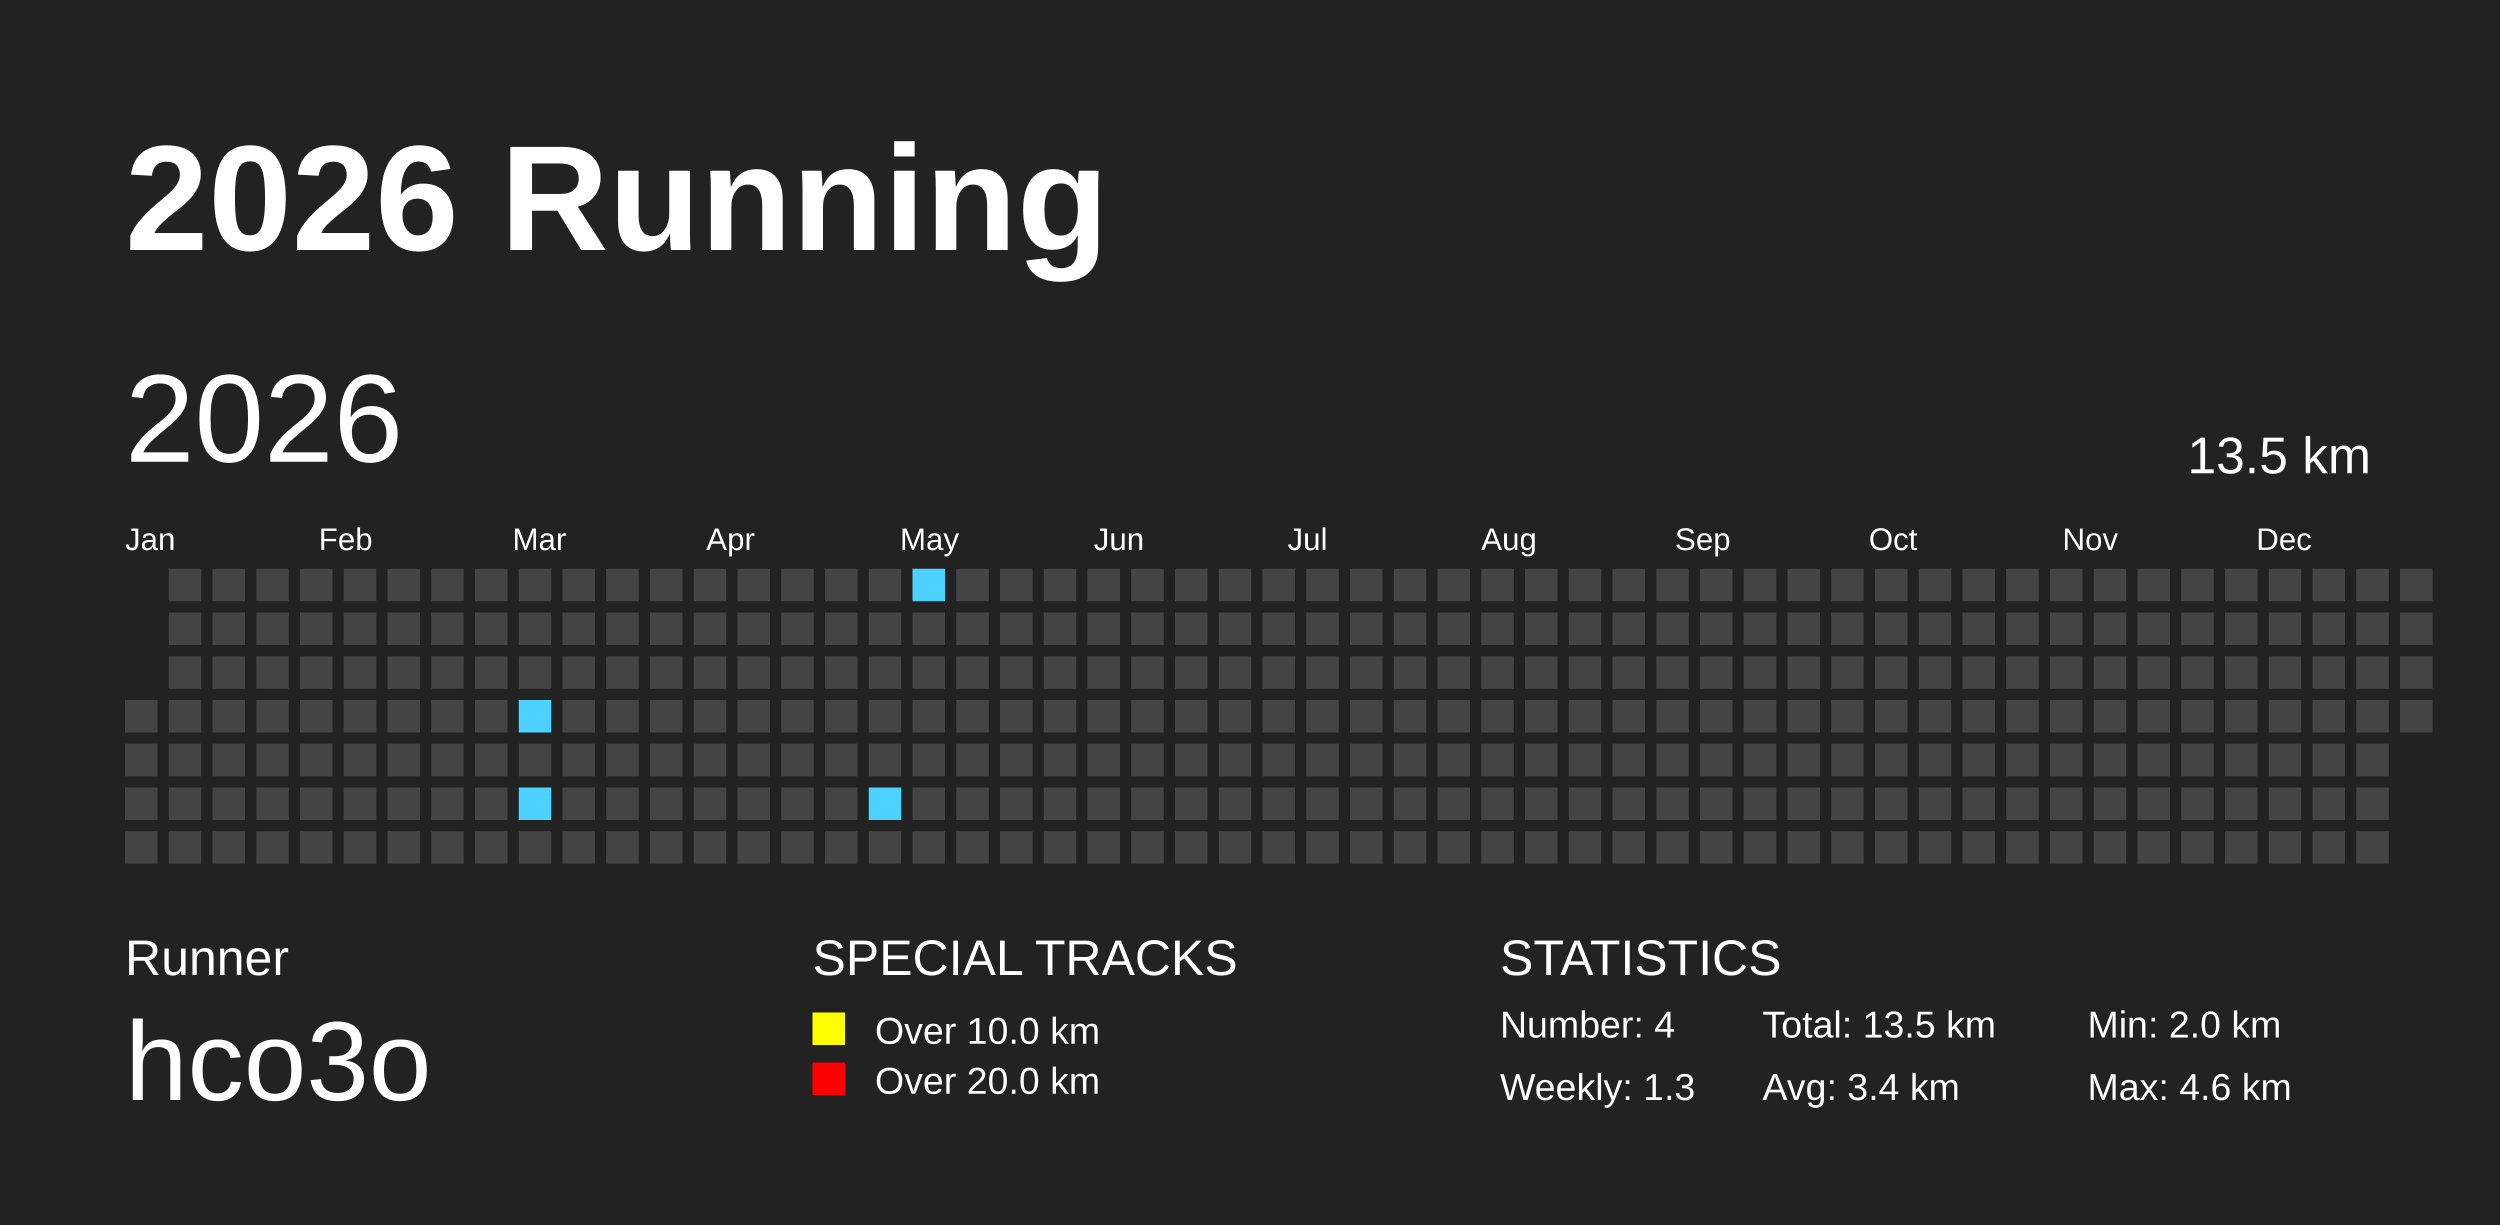
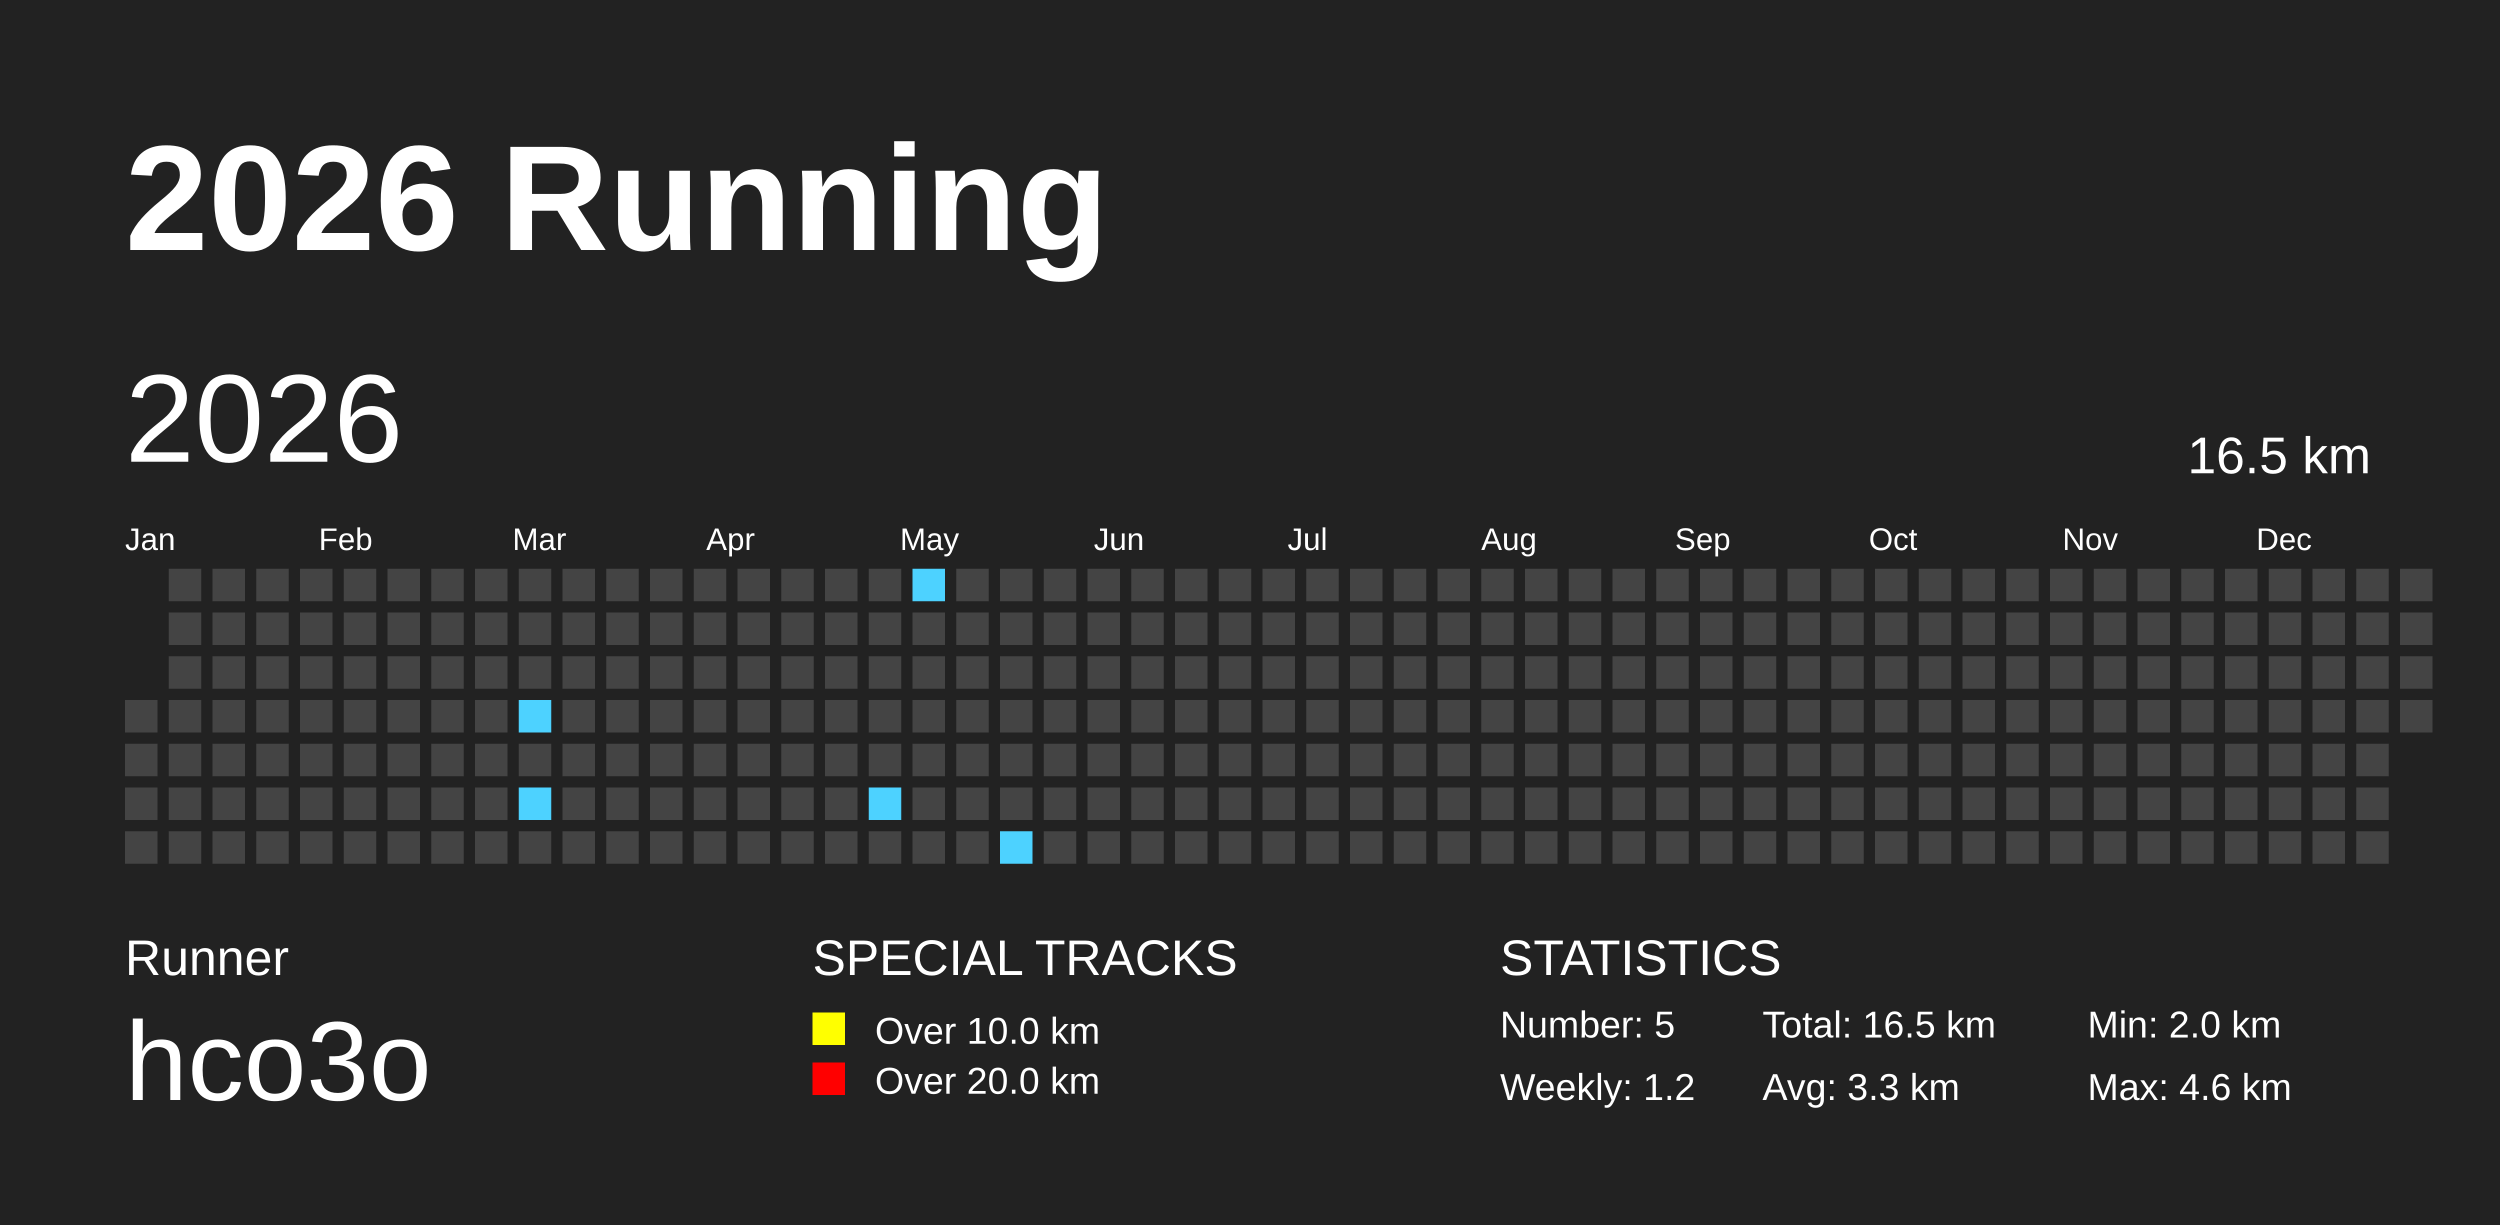
<svg xmlns="http://www.w3.org/2000/svg" baseProfile="full" height="98mm" version="1.1" viewBox="0,0,200,98" width="200mm">
  <defs />
  <rect fill="#222222" height="98" width="200" x="0" y="0" />
  <text fill="#FFFFFF" style="font-size:12px; font-family:Arial; font-weight:bold;" x="10" y="20">2026 Running</text>
  <text fill="#FFFFFF" style="font-size:4px; font-family:Arial" x="10" y="78">Runner</text>
  <text fill="#FFFFFF" style="font-size:9px; font-family:Arial" x="10" y="88">hco3o</text>
  <text fill="#FFFFFF" style="font-size:4px; font-family:Arial" x="65" y="78">SPECIAL TRACKS</text>
  <rect fill="yellow" height="2.6" width="2.6" x="65" y="81" />
  <text fill="#FFFFFF" style="font-size:3px; font-family:Arial" x="70" y="83.5">Over 10.0 km</text>
  <rect fill="red" height="2.6" width="2.6" x="65" y="85" />
  <text fill="#FFFFFF" style="font-size:3px; font-family:Arial" x="70" y="87.5">Over 20.0 km</text>
  <text fill="#FFFFFF" style="font-size:4px; font-family:Arial" x="120" y="78">STATISTICS</text>
-   <text fill="#FFFFFF" style="font-size:3px; font-family:Arial" x="120" y="83">Number: 4</text>
-   <text fill="#FFFFFF" style="font-size:3px; font-family:Arial" x="120" y="88">Weekly: 1.3</text>
-   <text fill="#FFFFFF" style="font-size:3px; font-family:Arial" x="141" y="83">Total: 13.5 km</text>
-   <text fill="#FFFFFF" style="font-size:3px; font-family:Arial" x="141" y="88">Avg: 3.4 km</text>
+   <text fill="#FFFFFF" style="font-size:3px; font-family:Arial" x="120" y="83">Number: 5</text>
+   <text fill="#FFFFFF" style="font-size:3px; font-family:Arial" x="120" y="88">Weekly: 1.2</text>
+   <text fill="#FFFFFF" style="font-size:3px; font-family:Arial" x="141" y="83">Total: 16.5 km</text>
+   <text fill="#FFFFFF" style="font-size:3px; font-family:Arial" x="141" y="88">Avg: 3.3 km</text>
  <text fill="#FFFFFF" style="font-size:3px; font-family:Arial" x="167" y="83">Min: 2.0 km</text>
  <text fill="#FFFFFF" style="font-size:3px; font-family:Arial" x="167" y="88">Max: 4.6 km</text>
  <text dominant-baseline="hanging" fill="#FFFFFF" style="font-size:10.0px; font-family:Arial;" x="10" y="30">2026</text>
-   <text dominant-baseline="hanging" fill="#FFFFFF" style="font-size:4.125px; font-family:Arial;" x="175" y="35">13.5 km</text>
+   <text dominant-baseline="hanging" fill="#FFFFFF" style="font-size:4.125px; font-family:Arial;" x="175" y="35">16.5 km</text>
  <text fill="#FFFFFF" style="font-size:2.5px; font-family:Arial" x="10.0" y="44">Jan</text>
  <text fill="#FFFFFF" style="font-size:2.5px; font-family:Arial" x="25.5" y="44">Feb</text>
  <text fill="#FFFFFF" style="font-size:2.5px; font-family:Arial" x="41.0" y="44">Mar</text>
  <text fill="#FFFFFF" style="font-size:2.5px; font-family:Arial" x="56.5" y="44">Apr</text>
  <text fill="#FFFFFF" style="font-size:2.5px; font-family:Arial" x="72.0" y="44">May</text>
  <text fill="#FFFFFF" style="font-size:2.5px; font-family:Arial" x="87.5" y="44">Jun</text>
  <text fill="#FFFFFF" style="font-size:2.5px; font-family:Arial" x="103.0" y="44">Jul</text>
  <text fill="#FFFFFF" style="font-size:2.5px; font-family:Arial" x="118.5" y="44">Aug</text>
  <text fill="#FFFFFF" style="font-size:2.5px; font-family:Arial" x="134.0" y="44">Sep</text>
  <text fill="#FFFFFF" style="font-size:2.5px; font-family:Arial" x="149.5" y="44">Oct</text>
  <text fill="#FFFFFF" style="font-size:2.5px; font-family:Arial" x="165.0" y="44">Nov</text>
  <text fill="#FFFFFF" style="font-size:2.5px; font-family:Arial" x="180.5" y="44">Dec</text>
  <rect fill="#444444" height="2.6" width="2.6" x="10.0" y="56.0" />
  <rect fill="#444444" height="2.6" width="2.6" x="10.0" y="59.5" />
  <rect fill="#444444" height="2.6" width="2.6" x="10.0" y="63.0" />
  <rect fill="#444444" height="2.6" width="2.6" x="10.0" y="66.5" />
  <rect fill="#444444" height="2.6" width="2.6" x="13.5" y="45.5" />
  <rect fill="#444444" height="2.6" width="2.6" x="13.5" y="49.0" />
  <rect fill="#444444" height="2.6" width="2.6" x="13.5" y="52.5" />
  <rect fill="#444444" height="2.6" width="2.6" x="13.5" y="56.0" />
  <rect fill="#444444" height="2.6" width="2.6" x="13.5" y="59.5" />
  <rect fill="#444444" height="2.6" width="2.6" x="13.5" y="63.0" />
  <rect fill="#444444" height="2.6" width="2.6" x="13.5" y="66.5" />
  <rect fill="#444444" height="2.6" width="2.6" x="17.0" y="45.5" />
  <rect fill="#444444" height="2.6" width="2.6" x="17.0" y="49.0" />
  <rect fill="#444444" height="2.6" width="2.6" x="17.0" y="52.5" />
  <rect fill="#444444" height="2.6" width="2.6" x="17.0" y="56.0" />
  <rect fill="#444444" height="2.6" width="2.6" x="17.0" y="59.5" />
  <rect fill="#444444" height="2.6" width="2.6" x="17.0" y="63.0" />
  <rect fill="#444444" height="2.6" width="2.6" x="17.0" y="66.5" />
  <rect fill="#444444" height="2.6" width="2.6" x="20.5" y="45.5" />
  <rect fill="#444444" height="2.6" width="2.6" x="20.5" y="49.0" />
  <rect fill="#444444" height="2.6" width="2.6" x="20.5" y="52.5" />
  <rect fill="#444444" height="2.6" width="2.6" x="20.5" y="56.0" />
  <rect fill="#444444" height="2.6" width="2.6" x="20.5" y="59.5" />
  <rect fill="#444444" height="2.6" width="2.6" x="20.5" y="63.0" />
  <rect fill="#444444" height="2.6" width="2.6" x="20.5" y="66.5" />
  <rect fill="#444444" height="2.6" width="2.6" x="24.0" y="45.5" />
  <rect fill="#444444" height="2.6" width="2.6" x="24.0" y="49.0" />
  <rect fill="#444444" height="2.6" width="2.6" x="24.0" y="52.5" />
  <rect fill="#444444" height="2.6" width="2.6" x="24.0" y="56.0" />
  <rect fill="#444444" height="2.6" width="2.6" x="24.0" y="59.5" />
  <rect fill="#444444" height="2.6" width="2.6" x="24.0" y="63.0" />
  <rect fill="#444444" height="2.6" width="2.6" x="24.0" y="66.5" />
  <rect fill="#444444" height="2.6" width="2.6" x="27.5" y="45.5" />
  <rect fill="#444444" height="2.6" width="2.6" x="27.5" y="49.0" />
  <rect fill="#444444" height="2.6" width="2.6" x="27.5" y="52.5" />
  <rect fill="#444444" height="2.6" width="2.6" x="27.5" y="56.0" />
  <rect fill="#444444" height="2.6" width="2.6" x="27.5" y="59.5" />
  <rect fill="#444444" height="2.6" width="2.6" x="27.5" y="63.0" />
  <rect fill="#444444" height="2.6" width="2.6" x="27.5" y="66.5" />
  <rect fill="#444444" height="2.6" width="2.6" x="31.0" y="45.5" />
  <rect fill="#444444" height="2.6" width="2.6" x="31.0" y="49.0" />
  <rect fill="#444444" height="2.6" width="2.6" x="31.0" y="52.5" />
  <rect fill="#444444" height="2.6" width="2.6" x="31.0" y="56.0" />
  <rect fill="#444444" height="2.6" width="2.6" x="31.0" y="59.5" />
  <rect fill="#444444" height="2.6" width="2.6" x="31.0" y="63.0" />
  <rect fill="#444444" height="2.6" width="2.6" x="31.0" y="66.5" />
  <rect fill="#444444" height="2.6" width="2.6" x="34.5" y="45.5" />
  <rect fill="#444444" height="2.6" width="2.6" x="34.5" y="49.0" />
  <rect fill="#444444" height="2.6" width="2.6" x="34.5" y="52.5" />
  <rect fill="#444444" height="2.6" width="2.6" x="34.5" y="56.0" />
  <rect fill="#444444" height="2.6" width="2.6" x="34.5" y="59.5" />
  <rect fill="#444444" height="2.6" width="2.6" x="34.5" y="63.0" />
  <rect fill="#444444" height="2.6" width="2.6" x="34.5" y="66.5" />
  <rect fill="#444444" height="2.6" width="2.6" x="38.0" y="45.5" />
  <rect fill="#444444" height="2.6" width="2.6" x="38.0" y="49.0" />
  <rect fill="#444444" height="2.6" width="2.6" x="38.0" y="52.5" />
  <rect fill="#444444" height="2.6" width="2.6" x="38.0" y="56.0" />
  <rect fill="#444444" height="2.6" width="2.6" x="38.0" y="59.5" />
  <rect fill="#444444" height="2.6" width="2.6" x="38.0" y="63.0" />
  <rect fill="#444444" height="2.6" width="2.6" x="38.0" y="66.5" />
  <rect fill="#444444" height="2.6" width="2.6" x="41.5" y="45.5" />
  <rect fill="#444444" height="2.6" width="2.6" x="41.5" y="49.0" />
  <rect fill="#444444" height="2.6" width="2.6" x="41.5" y="52.5" />
  <rect fill="#4DD2FF" height="2.6" width="2.6" x="41.5" y="56.0" />
  <rect fill="#444444" height="2.6" width="2.6" x="41.5" y="59.5" />
  <rect fill="#4DD2FF" height="2.6" width="2.6" x="41.5" y="63.0" />
  <rect fill="#444444" height="2.6" width="2.6" x="41.5" y="66.5" />
  <rect fill="#444444" height="2.6" width="2.6" x="45.0" y="45.5" />
  <rect fill="#444444" height="2.6" width="2.6" x="45.0" y="49.0" />
  <rect fill="#444444" height="2.6" width="2.6" x="45.0" y="52.5" />
  <rect fill="#444444" height="2.6" width="2.6" x="45.0" y="56.0" />
  <rect fill="#444444" height="2.6" width="2.6" x="45.0" y="59.5" />
  <rect fill="#444444" height="2.6" width="2.6" x="45.0" y="63.0" />
  <rect fill="#444444" height="2.6" width="2.6" x="45.0" y="66.5" />
  <rect fill="#444444" height="2.6" width="2.6" x="48.5" y="45.5" />
  <rect fill="#444444" height="2.6" width="2.6" x="48.5" y="49.0" />
  <rect fill="#444444" height="2.6" width="2.6" x="48.5" y="52.5" />
  <rect fill="#444444" height="2.6" width="2.6" x="48.5" y="56.0" />
  <rect fill="#444444" height="2.6" width="2.6" x="48.5" y="59.5" />
  <rect fill="#444444" height="2.6" width="2.6" x="48.5" y="63.0" />
  <rect fill="#444444" height="2.6" width="2.6" x="48.5" y="66.5" />
  <rect fill="#444444" height="2.6" width="2.6" x="52.0" y="45.5" />
  <rect fill="#444444" height="2.6" width="2.6" x="52.0" y="49.0" />
  <rect fill="#444444" height="2.6" width="2.6" x="52.0" y="52.5" />
  <rect fill="#444444" height="2.6" width="2.6" x="52.0" y="56.0" />
  <rect fill="#444444" height="2.6" width="2.6" x="52.0" y="59.5" />
  <rect fill="#444444" height="2.6" width="2.6" x="52.0" y="63.0" />
  <rect fill="#444444" height="2.6" width="2.6" x="52.0" y="66.5" />
  <rect fill="#444444" height="2.6" width="2.6" x="55.5" y="45.5" />
  <rect fill="#444444" height="2.6" width="2.6" x="55.5" y="49.0" />
  <rect fill="#444444" height="2.6" width="2.6" x="55.5" y="52.5" />
  <rect fill="#444444" height="2.6" width="2.6" x="55.5" y="56.0" />
  <rect fill="#444444" height="2.6" width="2.6" x="55.5" y="59.5" />
  <rect fill="#444444" height="2.6" width="2.6" x="55.5" y="63.0" />
  <rect fill="#444444" height="2.6" width="2.6" x="55.5" y="66.5" />
  <rect fill="#444444" height="2.6" width="2.6" x="59.0" y="45.5" />
  <rect fill="#444444" height="2.6" width="2.6" x="59.0" y="49.0" />
  <rect fill="#444444" height="2.6" width="2.6" x="59.0" y="52.5" />
  <rect fill="#444444" height="2.6" width="2.6" x="59.0" y="56.0" />
  <rect fill="#444444" height="2.6" width="2.6" x="59.0" y="59.5" />
  <rect fill="#444444" height="2.6" width="2.6" x="59.0" y="63.0" />
  <rect fill="#444444" height="2.6" width="2.6" x="59.0" y="66.5" />
  <rect fill="#444444" height="2.6" width="2.6" x="62.5" y="45.5" />
  <rect fill="#444444" height="2.6" width="2.6" x="62.5" y="49.0" />
  <rect fill="#444444" height="2.6" width="2.6" x="62.5" y="52.5" />
  <rect fill="#444444" height="2.6" width="2.6" x="62.5" y="56.0" />
  <rect fill="#444444" height="2.6" width="2.6" x="62.5" y="59.5" />
  <rect fill="#444444" height="2.6" width="2.6" x="62.5" y="63.0" />
  <rect fill="#444444" height="2.6" width="2.6" x="62.5" y="66.5" />
  <rect fill="#444444" height="2.6" width="2.6" x="66.0" y="45.5" />
  <rect fill="#444444" height="2.6" width="2.6" x="66.0" y="49.0" />
  <rect fill="#444444" height="2.6" width="2.6" x="66.0" y="52.5" />
  <rect fill="#444444" height="2.6" width="2.6" x="66.0" y="56.0" />
  <rect fill="#444444" height="2.6" width="2.6" x="66.0" y="59.5" />
  <rect fill="#444444" height="2.6" width="2.6" x="66.0" y="63.0" />
  <rect fill="#444444" height="2.6" width="2.6" x="66.0" y="66.5" />
  <rect fill="#444444" height="2.6" width="2.6" x="69.5" y="45.5" />
  <rect fill="#444444" height="2.6" width="2.6" x="69.5" y="49.0" />
  <rect fill="#444444" height="2.6" width="2.6" x="69.5" y="52.5" />
  <rect fill="#444444" height="2.6" width="2.6" x="69.5" y="56.0" />
  <rect fill="#444444" height="2.6" width="2.6" x="69.5" y="59.5" />
  <rect fill="#4DD2FF" height="2.6" width="2.6" x="69.5" y="63.0" />
  <rect fill="#444444" height="2.6" width="2.6" x="69.5" y="66.5" />
  <rect fill="#4DD2FF" height="2.6" width="2.6" x="73.0" y="45.5" />
  <rect fill="#444444" height="2.6" width="2.6" x="73.0" y="49.0" />
  <rect fill="#444444" height="2.6" width="2.6" x="73.0" y="52.5" />
  <rect fill="#444444" height="2.6" width="2.6" x="73.0" y="56.0" />
  <rect fill="#444444" height="2.6" width="2.6" x="73.0" y="59.5" />
  <rect fill="#444444" height="2.6" width="2.6" x="73.0" y="63.0" />
  <rect fill="#444444" height="2.6" width="2.6" x="73.0" y="66.5" />
  <rect fill="#444444" height="2.6" width="2.6" x="76.5" y="45.5" />
  <rect fill="#444444" height="2.6" width="2.6" x="76.5" y="49.0" />
  <rect fill="#444444" height="2.6" width="2.6" x="76.5" y="52.5" />
  <rect fill="#444444" height="2.6" width="2.6" x="76.5" y="56.0" />
  <rect fill="#444444" height="2.6" width="2.6" x="76.5" y="59.5" />
  <rect fill="#444444" height="2.6" width="2.6" x="76.5" y="63.0" />
  <rect fill="#444444" height="2.6" width="2.6" x="76.5" y="66.5" />
  <rect fill="#444444" height="2.6" width="2.6" x="80.0" y="45.5" />
  <rect fill="#444444" height="2.6" width="2.6" x="80.0" y="49.0" />
  <rect fill="#444444" height="2.6" width="2.6" x="80.0" y="52.5" />
  <rect fill="#444444" height="2.6" width="2.6" x="80.0" y="56.0" />
  <rect fill="#444444" height="2.6" width="2.6" x="80.0" y="59.5" />
  <rect fill="#444444" height="2.6" width="2.6" x="80.0" y="63.0" />
-   <rect fill="#444444" height="2.6" width="2.6" x="80.0" y="66.5" />
+   <rect fill="#4DD2FF" height="2.6" width="2.6" x="80.0" y="66.5" />
  <rect fill="#444444" height="2.6" width="2.6" x="83.5" y="45.5" />
  <rect fill="#444444" height="2.6" width="2.6" x="83.5" y="49.0" />
  <rect fill="#444444" height="2.6" width="2.6" x="83.5" y="52.5" />
  <rect fill="#444444" height="2.6" width="2.6" x="83.5" y="56.0" />
  <rect fill="#444444" height="2.6" width="2.6" x="83.5" y="59.5" />
  <rect fill="#444444" height="2.6" width="2.6" x="83.5" y="63.0" />
  <rect fill="#444444" height="2.6" width="2.6" x="83.5" y="66.5" />
  <rect fill="#444444" height="2.6" width="2.6" x="87.0" y="45.5" />
  <rect fill="#444444" height="2.6" width="2.6" x="87.0" y="49.0" />
  <rect fill="#444444" height="2.6" width="2.6" x="87.0" y="52.5" />
  <rect fill="#444444" height="2.6" width="2.6" x="87.0" y="56.0" />
  <rect fill="#444444" height="2.6" width="2.6" x="87.0" y="59.5" />
  <rect fill="#444444" height="2.6" width="2.6" x="87.0" y="63.0" />
  <rect fill="#444444" height="2.6" width="2.6" x="87.0" y="66.5" />
  <rect fill="#444444" height="2.6" width="2.6" x="90.5" y="45.5" />
  <rect fill="#444444" height="2.6" width="2.6" x="90.5" y="49.0" />
  <rect fill="#444444" height="2.6" width="2.6" x="90.5" y="52.5" />
  <rect fill="#444444" height="2.6" width="2.6" x="90.5" y="56.0" />
  <rect fill="#444444" height="2.6" width="2.6" x="90.5" y="59.5" />
  <rect fill="#444444" height="2.6" width="2.6" x="90.5" y="63.0" />
  <rect fill="#444444" height="2.6" width="2.6" x="90.5" y="66.5" />
  <rect fill="#444444" height="2.6" width="2.6" x="94.0" y="45.5" />
  <rect fill="#444444" height="2.6" width="2.6" x="94.0" y="49.0" />
  <rect fill="#444444" height="2.6" width="2.6" x="94.0" y="52.5" />
  <rect fill="#444444" height="2.6" width="2.6" x="94.0" y="56.0" />
  <rect fill="#444444" height="2.6" width="2.6" x="94.0" y="59.5" />
  <rect fill="#444444" height="2.6" width="2.6" x="94.0" y="63.0" />
  <rect fill="#444444" height="2.6" width="2.6" x="94.0" y="66.5" />
  <rect fill="#444444" height="2.6" width="2.6" x="97.5" y="45.5" />
  <rect fill="#444444" height="2.6" width="2.6" x="97.5" y="49.0" />
  <rect fill="#444444" height="2.6" width="2.6" x="97.5" y="52.5" />
  <rect fill="#444444" height="2.6" width="2.6" x="97.5" y="56.0" />
  <rect fill="#444444" height="2.6" width="2.6" x="97.5" y="59.5" />
  <rect fill="#444444" height="2.6" width="2.6" x="97.5" y="63.0" />
  <rect fill="#444444" height="2.6" width="2.6" x="97.5" y="66.5" />
  <rect fill="#444444" height="2.6" width="2.6" x="101.0" y="45.5" />
  <rect fill="#444444" height="2.6" width="2.6" x="101.0" y="49.0" />
  <rect fill="#444444" height="2.6" width="2.6" x="101.0" y="52.5" />
  <rect fill="#444444" height="2.6" width="2.6" x="101.0" y="56.0" />
  <rect fill="#444444" height="2.6" width="2.6" x="101.0" y="59.5" />
  <rect fill="#444444" height="2.6" width="2.6" x="101.0" y="63.0" />
  <rect fill="#444444" height="2.6" width="2.6" x="101.0" y="66.5" />
  <rect fill="#444444" height="2.6" width="2.6" x="104.5" y="45.5" />
  <rect fill="#444444" height="2.6" width="2.6" x="104.5" y="49.0" />
  <rect fill="#444444" height="2.6" width="2.6" x="104.5" y="52.5" />
  <rect fill="#444444" height="2.6" width="2.6" x="104.5" y="56.0" />
  <rect fill="#444444" height="2.6" width="2.6" x="104.5" y="59.5" />
  <rect fill="#444444" height="2.6" width="2.6" x="104.5" y="63.0" />
  <rect fill="#444444" height="2.6" width="2.6" x="104.5" y="66.5" />
  <rect fill="#444444" height="2.6" width="2.6" x="108.0" y="45.5" />
  <rect fill="#444444" height="2.6" width="2.6" x="108.0" y="49.0" />
  <rect fill="#444444" height="2.6" width="2.6" x="108.0" y="52.5" />
  <rect fill="#444444" height="2.6" width="2.6" x="108.0" y="56.0" />
  <rect fill="#444444" height="2.6" width="2.6" x="108.0" y="59.5" />
  <rect fill="#444444" height="2.6" width="2.6" x="108.0" y="63.0" />
  <rect fill="#444444" height="2.6" width="2.6" x="108.0" y="66.5" />
  <rect fill="#444444" height="2.6" width="2.6" x="111.5" y="45.5" />
  <rect fill="#444444" height="2.6" width="2.6" x="111.5" y="49.0" />
  <rect fill="#444444" height="2.6" width="2.6" x="111.5" y="52.5" />
  <rect fill="#444444" height="2.6" width="2.6" x="111.5" y="56.0" />
  <rect fill="#444444" height="2.6" width="2.6" x="111.5" y="59.5" />
  <rect fill="#444444" height="2.6" width="2.6" x="111.5" y="63.0" />
  <rect fill="#444444" height="2.6" width="2.6" x="111.5" y="66.5" />
  <rect fill="#444444" height="2.6" width="2.6" x="115.0" y="45.5" />
  <rect fill="#444444" height="2.6" width="2.6" x="115.0" y="49.0" />
  <rect fill="#444444" height="2.6" width="2.6" x="115.0" y="52.5" />
  <rect fill="#444444" height="2.6" width="2.6" x="115.0" y="56.0" />
  <rect fill="#444444" height="2.6" width="2.6" x="115.0" y="59.5" />
  <rect fill="#444444" height="2.6" width="2.6" x="115.0" y="63.0" />
  <rect fill="#444444" height="2.6" width="2.6" x="115.0" y="66.5" />
  <rect fill="#444444" height="2.6" width="2.6" x="118.5" y="45.5" />
  <rect fill="#444444" height="2.6" width="2.6" x="118.5" y="49.0" />
  <rect fill="#444444" height="2.6" width="2.6" x="118.5" y="52.5" />
  <rect fill="#444444" height="2.6" width="2.6" x="118.5" y="56.0" />
  <rect fill="#444444" height="2.6" width="2.6" x="118.5" y="59.5" />
  <rect fill="#444444" height="2.6" width="2.6" x="118.5" y="63.0" />
  <rect fill="#444444" height="2.6" width="2.6" x="118.5" y="66.5" />
  <rect fill="#444444" height="2.6" width="2.6" x="122.0" y="45.5" />
  <rect fill="#444444" height="2.6" width="2.6" x="122.0" y="49.0" />
  <rect fill="#444444" height="2.6" width="2.6" x="122.0" y="52.5" />
  <rect fill="#444444" height="2.6" width="2.6" x="122.0" y="56.0" />
  <rect fill="#444444" height="2.6" width="2.6" x="122.0" y="59.5" />
  <rect fill="#444444" height="2.6" width="2.6" x="122.0" y="63.0" />
  <rect fill="#444444" height="2.6" width="2.6" x="122.0" y="66.5" />
  <rect fill="#444444" height="2.6" width="2.6" x="125.5" y="45.5" />
  <rect fill="#444444" height="2.6" width="2.6" x="125.5" y="49.0" />
  <rect fill="#444444" height="2.6" width="2.6" x="125.5" y="52.5" />
  <rect fill="#444444" height="2.6" width="2.6" x="125.5" y="56.0" />
  <rect fill="#444444" height="2.6" width="2.6" x="125.5" y="59.5" />
  <rect fill="#444444" height="2.6" width="2.6" x="125.5" y="63.0" />
  <rect fill="#444444" height="2.6" width="2.6" x="125.5" y="66.5" />
  <rect fill="#444444" height="2.6" width="2.6" x="129.0" y="45.5" />
  <rect fill="#444444" height="2.6" width="2.6" x="129.0" y="49.0" />
  <rect fill="#444444" height="2.6" width="2.6" x="129.0" y="52.5" />
  <rect fill="#444444" height="2.6" width="2.6" x="129.0" y="56.0" />
  <rect fill="#444444" height="2.6" width="2.6" x="129.0" y="59.5" />
  <rect fill="#444444" height="2.6" width="2.6" x="129.0" y="63.0" />
  <rect fill="#444444" height="2.6" width="2.6" x="129.0" y="66.5" />
  <rect fill="#444444" height="2.6" width="2.6" x="132.5" y="45.5" />
  <rect fill="#444444" height="2.6" width="2.6" x="132.5" y="49.0" />
  <rect fill="#444444" height="2.6" width="2.6" x="132.5" y="52.5" />
  <rect fill="#444444" height="2.6" width="2.6" x="132.5" y="56.0" />
  <rect fill="#444444" height="2.6" width="2.6" x="132.5" y="59.5" />
  <rect fill="#444444" height="2.6" width="2.6" x="132.5" y="63.0" />
  <rect fill="#444444" height="2.6" width="2.6" x="132.5" y="66.5" />
  <rect fill="#444444" height="2.6" width="2.6" x="136.0" y="45.5" />
  <rect fill="#444444" height="2.6" width="2.6" x="136.0" y="49.0" />
  <rect fill="#444444" height="2.6" width="2.6" x="136.0" y="52.5" />
  <rect fill="#444444" height="2.6" width="2.6" x="136.0" y="56.0" />
  <rect fill="#444444" height="2.6" width="2.6" x="136.0" y="59.5" />
  <rect fill="#444444" height="2.6" width="2.6" x="136.0" y="63.0" />
  <rect fill="#444444" height="2.6" width="2.6" x="136.0" y="66.5" />
  <rect fill="#444444" height="2.6" width="2.6" x="139.5" y="45.5" />
  <rect fill="#444444" height="2.6" width="2.6" x="139.5" y="49.0" />
  <rect fill="#444444" height="2.6" width="2.6" x="139.5" y="52.5" />
  <rect fill="#444444" height="2.6" width="2.6" x="139.5" y="56.0" />
  <rect fill="#444444" height="2.6" width="2.6" x="139.5" y="59.5" />
  <rect fill="#444444" height="2.6" width="2.6" x="139.5" y="63.0" />
  <rect fill="#444444" height="2.6" width="2.6" x="139.5" y="66.5" />
  <rect fill="#444444" height="2.6" width="2.6" x="143.0" y="45.5" />
  <rect fill="#444444" height="2.6" width="2.6" x="143.0" y="49.0" />
  <rect fill="#444444" height="2.6" width="2.6" x="143.0" y="52.5" />
  <rect fill="#444444" height="2.6" width="2.6" x="143.0" y="56.0" />
  <rect fill="#444444" height="2.6" width="2.6" x="143.0" y="59.5" />
  <rect fill="#444444" height="2.6" width="2.6" x="143.0" y="63.0" />
  <rect fill="#444444" height="2.6" width="2.6" x="143.0" y="66.5" />
  <rect fill="#444444" height="2.6" width="2.6" x="146.5" y="45.5" />
  <rect fill="#444444" height="2.6" width="2.6" x="146.5" y="49.0" />
  <rect fill="#444444" height="2.6" width="2.6" x="146.5" y="52.5" />
  <rect fill="#444444" height="2.6" width="2.6" x="146.5" y="56.0" />
  <rect fill="#444444" height="2.6" width="2.6" x="146.5" y="59.5" />
  <rect fill="#444444" height="2.6" width="2.6" x="146.5" y="63.0" />
  <rect fill="#444444" height="2.6" width="2.6" x="146.5" y="66.5" />
  <rect fill="#444444" height="2.6" width="2.6" x="150.0" y="45.5" />
  <rect fill="#444444" height="2.6" width="2.6" x="150.0" y="49.0" />
  <rect fill="#444444" height="2.6" width="2.6" x="150.0" y="52.5" />
  <rect fill="#444444" height="2.6" width="2.6" x="150.0" y="56.0" />
  <rect fill="#444444" height="2.6" width="2.6" x="150.0" y="59.5" />
  <rect fill="#444444" height="2.6" width="2.6" x="150.0" y="63.0" />
  <rect fill="#444444" height="2.6" width="2.6" x="150.0" y="66.5" />
  <rect fill="#444444" height="2.6" width="2.6" x="153.5" y="45.5" />
  <rect fill="#444444" height="2.6" width="2.6" x="153.5" y="49.0" />
  <rect fill="#444444" height="2.6" width="2.6" x="153.5" y="52.5" />
  <rect fill="#444444" height="2.6" width="2.6" x="153.5" y="56.0" />
  <rect fill="#444444" height="2.6" width="2.6" x="153.5" y="59.5" />
  <rect fill="#444444" height="2.6" width="2.6" x="153.5" y="63.0" />
  <rect fill="#444444" height="2.6" width="2.6" x="153.5" y="66.5" />
  <rect fill="#444444" height="2.6" width="2.6" x="157.0" y="45.5" />
  <rect fill="#444444" height="2.6" width="2.6" x="157.0" y="49.0" />
  <rect fill="#444444" height="2.6" width="2.6" x="157.0" y="52.5" />
  <rect fill="#444444" height="2.6" width="2.6" x="157.0" y="56.0" />
  <rect fill="#444444" height="2.6" width="2.6" x="157.0" y="59.5" />
  <rect fill="#444444" height="2.6" width="2.6" x="157.0" y="63.0" />
  <rect fill="#444444" height="2.6" width="2.6" x="157.0" y="66.5" />
  <rect fill="#444444" height="2.6" width="2.6" x="160.5" y="45.5" />
  <rect fill="#444444" height="2.6" width="2.6" x="160.5" y="49.0" />
  <rect fill="#444444" height="2.6" width="2.6" x="160.5" y="52.5" />
  <rect fill="#444444" height="2.6" width="2.6" x="160.5" y="56.0" />
  <rect fill="#444444" height="2.6" width="2.6" x="160.5" y="59.5" />
  <rect fill="#444444" height="2.6" width="2.6" x="160.5" y="63.0" />
  <rect fill="#444444" height="2.6" width="2.6" x="160.5" y="66.5" />
  <rect fill="#444444" height="2.6" width="2.6" x="164.0" y="45.5" />
  <rect fill="#444444" height="2.6" width="2.6" x="164.0" y="49.0" />
  <rect fill="#444444" height="2.6" width="2.6" x="164.0" y="52.5" />
  <rect fill="#444444" height="2.6" width="2.6" x="164.0" y="56.0" />
  <rect fill="#444444" height="2.6" width="2.6" x="164.0" y="59.5" />
  <rect fill="#444444" height="2.6" width="2.6" x="164.0" y="63.0" />
  <rect fill="#444444" height="2.6" width="2.6" x="164.0" y="66.5" />
  <rect fill="#444444" height="2.6" width="2.6" x="167.5" y="45.5" />
  <rect fill="#444444" height="2.6" width="2.6" x="167.5" y="49.0" />
  <rect fill="#444444" height="2.6" width="2.6" x="167.5" y="52.5" />
  <rect fill="#444444" height="2.6" width="2.6" x="167.5" y="56.0" />
  <rect fill="#444444" height="2.6" width="2.6" x="167.5" y="59.5" />
  <rect fill="#444444" height="2.6" width="2.6" x="167.5" y="63.0" />
  <rect fill="#444444" height="2.6" width="2.6" x="167.5" y="66.5" />
  <rect fill="#444444" height="2.6" width="2.6" x="171.0" y="45.5" />
  <rect fill="#444444" height="2.6" width="2.6" x="171.0" y="49.0" />
  <rect fill="#444444" height="2.6" width="2.6" x="171.0" y="52.5" />
  <rect fill="#444444" height="2.6" width="2.6" x="171.0" y="56.0" />
  <rect fill="#444444" height="2.6" width="2.6" x="171.0" y="59.5" />
  <rect fill="#444444" height="2.6" width="2.6" x="171.0" y="63.0" />
  <rect fill="#444444" height="2.6" width="2.6" x="171.0" y="66.5" />
  <rect fill="#444444" height="2.6" width="2.6" x="174.5" y="45.5" />
  <rect fill="#444444" height="2.6" width="2.6" x="174.5" y="49.0" />
  <rect fill="#444444" height="2.6" width="2.6" x="174.5" y="52.5" />
  <rect fill="#444444" height="2.6" width="2.6" x="174.5" y="56.0" />
  <rect fill="#444444" height="2.6" width="2.6" x="174.5" y="59.5" />
  <rect fill="#444444" height="2.6" width="2.6" x="174.5" y="63.0" />
  <rect fill="#444444" height="2.6" width="2.6" x="174.5" y="66.5" />
  <rect fill="#444444" height="2.6" width="2.6" x="178.0" y="45.5" />
  <rect fill="#444444" height="2.6" width="2.6" x="178.0" y="49.0" />
  <rect fill="#444444" height="2.6" width="2.6" x="178.0" y="52.5" />
  <rect fill="#444444" height="2.6" width="2.6" x="178.0" y="56.0" />
  <rect fill="#444444" height="2.6" width="2.6" x="178.0" y="59.5" />
  <rect fill="#444444" height="2.6" width="2.6" x="178.0" y="63.0" />
  <rect fill="#444444" height="2.6" width="2.6" x="178.0" y="66.5" />
  <rect fill="#444444" height="2.6" width="2.6" x="181.5" y="45.5" />
  <rect fill="#444444" height="2.6" width="2.6" x="181.5" y="49.0" />
  <rect fill="#444444" height="2.6" width="2.6" x="181.5" y="52.5" />
  <rect fill="#444444" height="2.6" width="2.6" x="181.5" y="56.0" />
  <rect fill="#444444" height="2.6" width="2.6" x="181.5" y="59.5" />
  <rect fill="#444444" height="2.6" width="2.6" x="181.5" y="63.0" />
  <rect fill="#444444" height="2.6" width="2.6" x="181.5" y="66.5" />
  <rect fill="#444444" height="2.6" width="2.6" x="185.0" y="45.5" />
  <rect fill="#444444" height="2.6" width="2.6" x="185.0" y="49.0" />
  <rect fill="#444444" height="2.6" width="2.6" x="185.0" y="52.5" />
  <rect fill="#444444" height="2.6" width="2.6" x="185.0" y="56.0" />
  <rect fill="#444444" height="2.6" width="2.6" x="185.0" y="59.5" />
  <rect fill="#444444" height="2.6" width="2.6" x="185.0" y="63.0" />
  <rect fill="#444444" height="2.6" width="2.6" x="185.0" y="66.5" />
  <rect fill="#444444" height="2.6" width="2.6" x="188.5" y="45.5" />
  <rect fill="#444444" height="2.6" width="2.6" x="188.5" y="49.0" />
  <rect fill="#444444" height="2.6" width="2.6" x="188.5" y="52.5" />
  <rect fill="#444444" height="2.6" width="2.6" x="188.5" y="56.0" />
  <rect fill="#444444" height="2.6" width="2.6" x="188.5" y="59.5" />
  <rect fill="#444444" height="2.6" width="2.6" x="188.5" y="63.0" />
  <rect fill="#444444" height="2.6" width="2.6" x="188.5" y="66.5" />
  <rect fill="#444444" height="2.6" width="2.6" x="192.0" y="45.5" />
  <rect fill="#444444" height="2.6" width="2.6" x="192.0" y="49.0" />
  <rect fill="#444444" height="2.6" width="2.6" x="192.0" y="52.5" />
  <rect fill="#444444" height="2.6" width="2.6" x="192.0" y="56.0" />
</svg>
